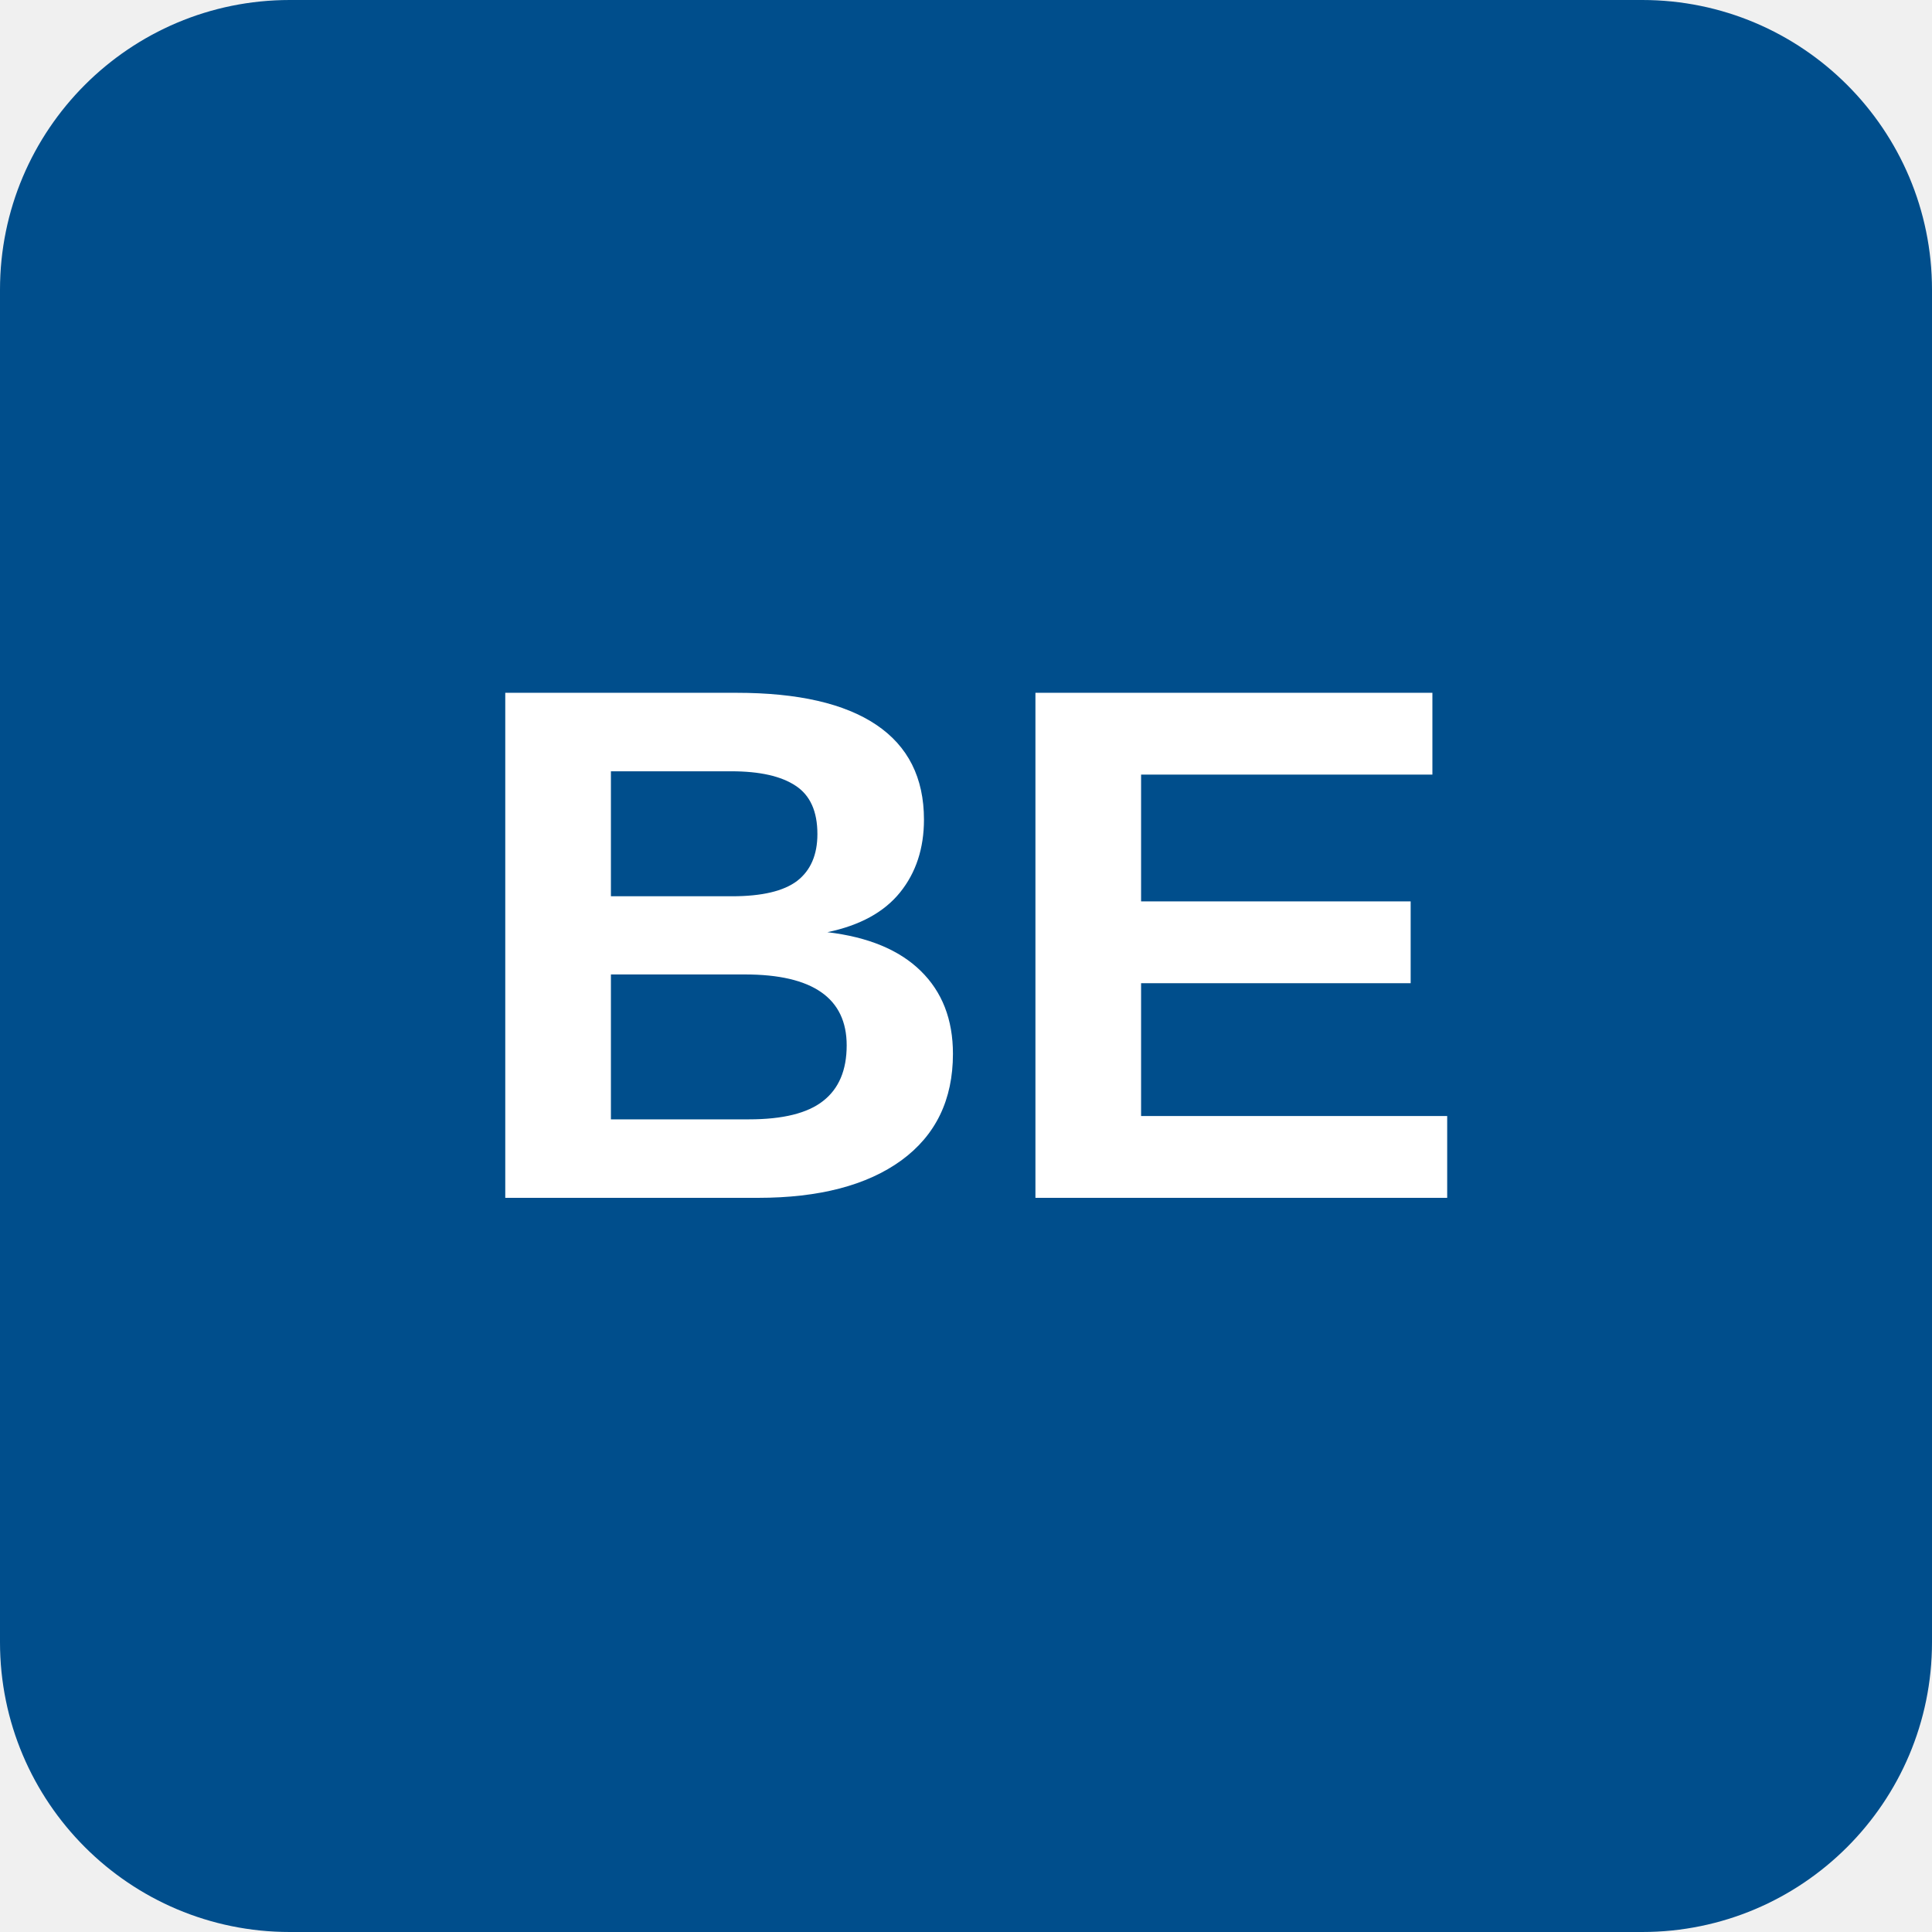
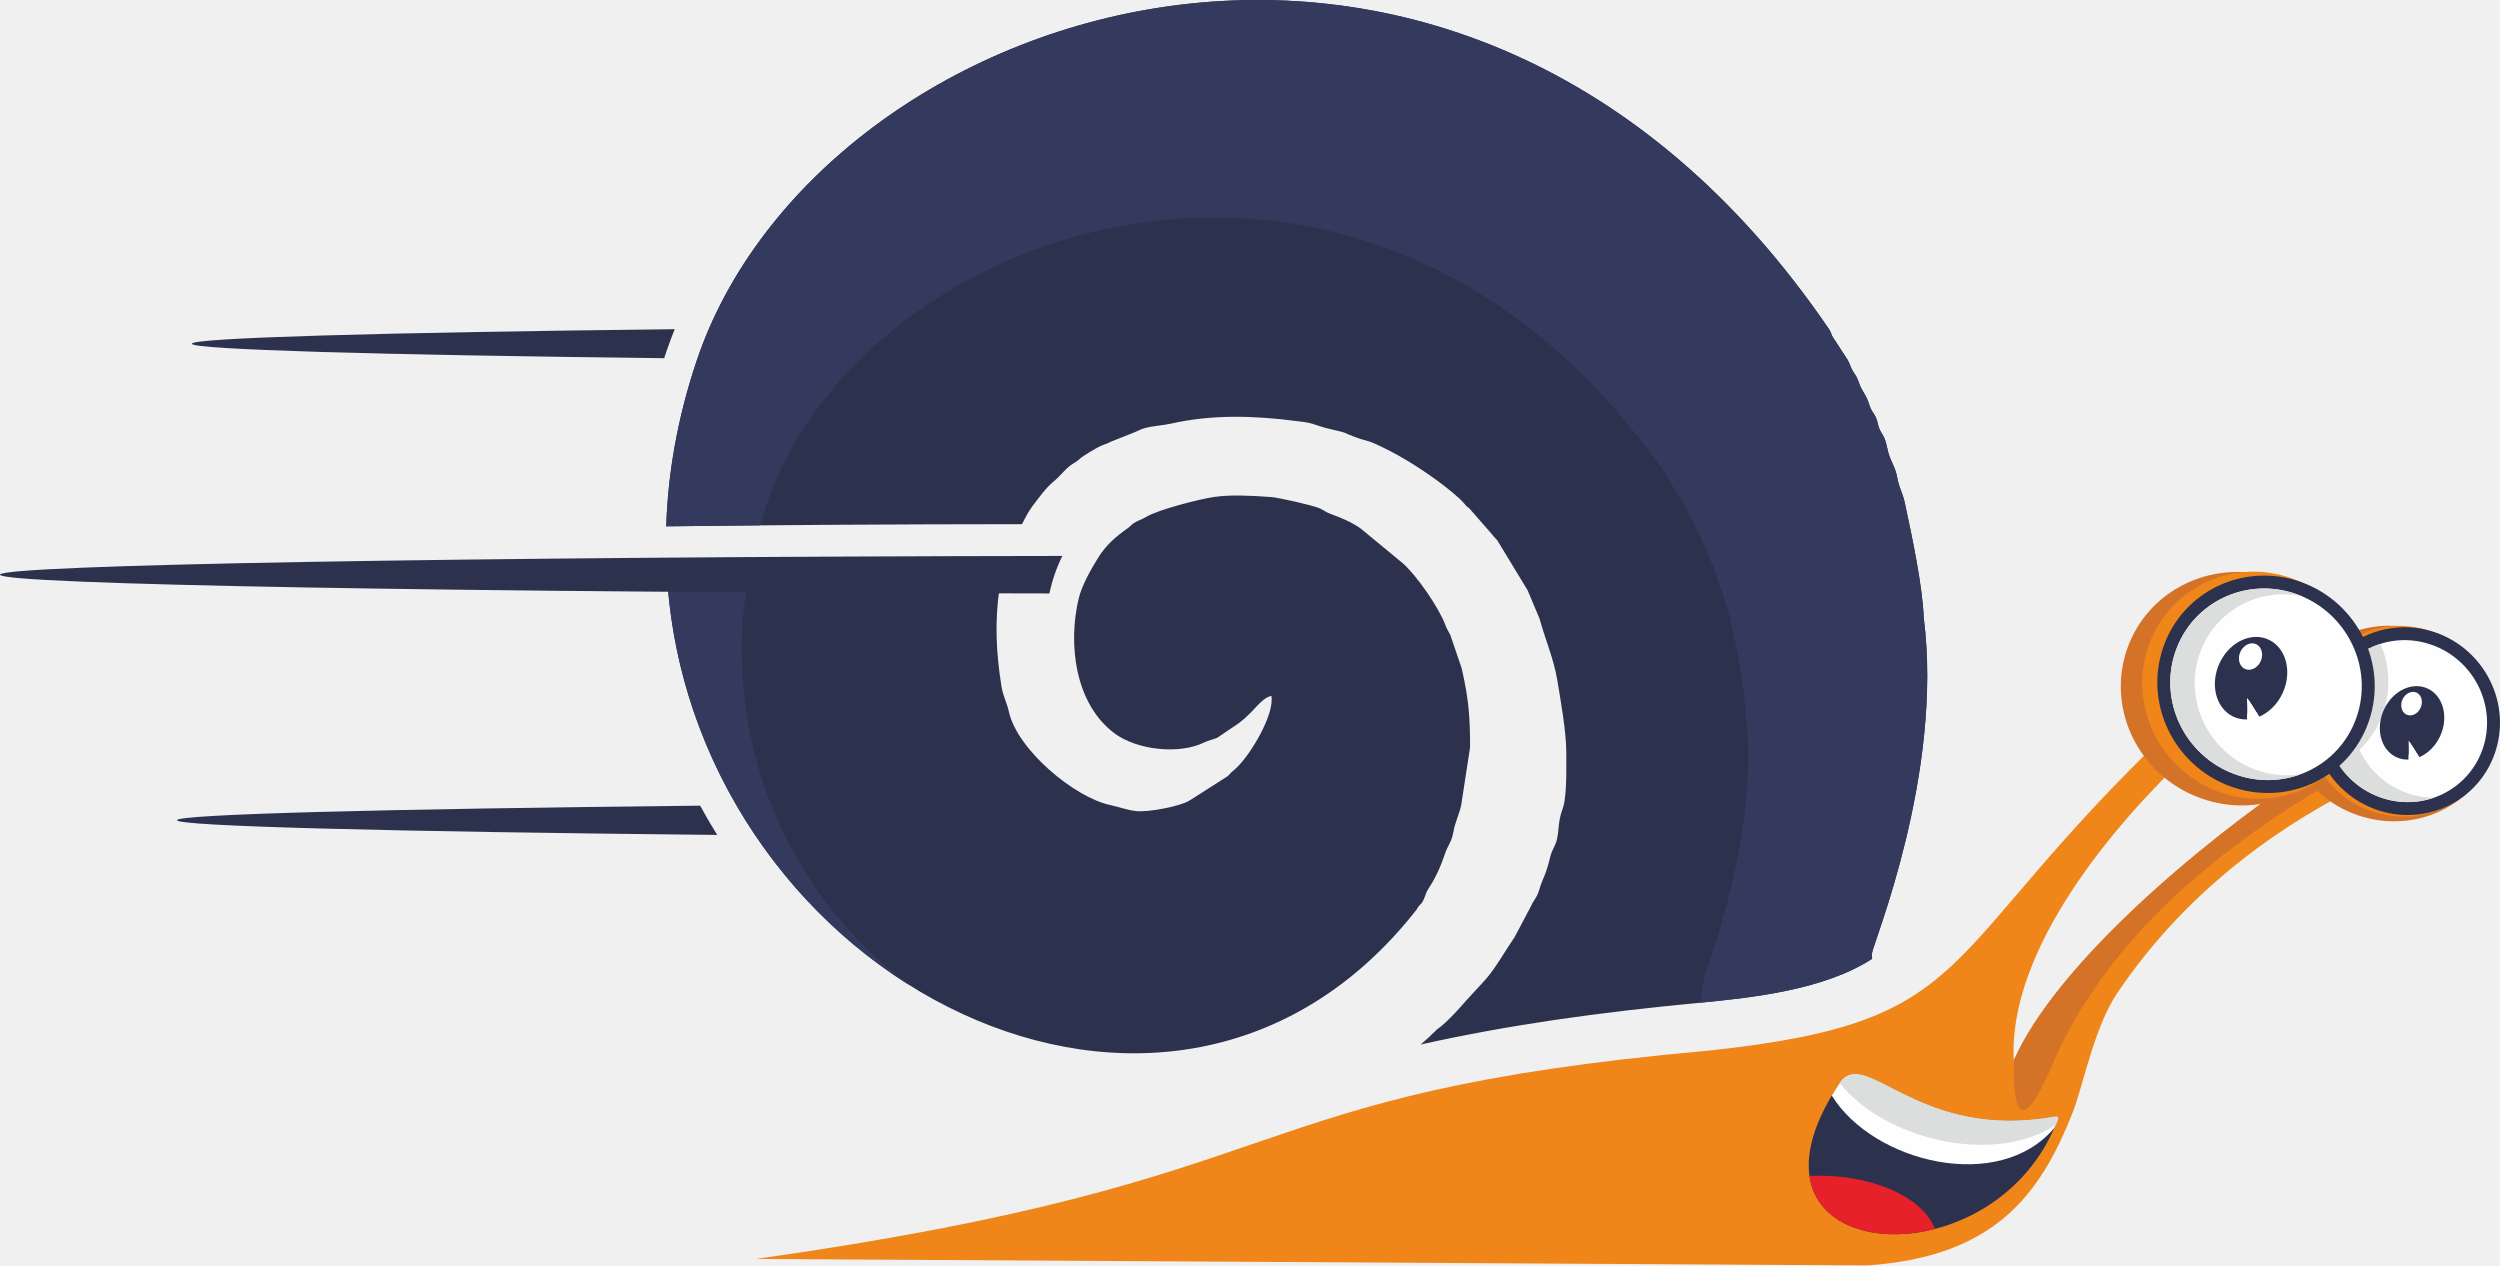
- <svg xmlns="http://www.w3.org/2000/svg" viewBox="0 0 100 100">
-   <rect width="100" height="100" rx="15" fill="#004e8c" />
-   <text x="50" y="62" font-family="Arial,sans-serif" font-size="38" font-weight="bold" fill="white" text-anchor="middle">BE</text>
+ <svg xmlns="http://www.w3.org/2000/svg" xml:space="preserve" width="119.159mm" height="60.315mm" version="1.1" style="shape-rendering:geometricPrecision; text-rendering:geometricPrecision; image-rendering:optimizeQuality; fill-rule:evenodd; clip-rule:evenodd" viewBox="0 0 3153818 1596380">
+   <defs>
+     <style type="text/css">
+    
+     .fil5 {fill:none}
+     .fil0 {fill:#2C324E}
+     .fil6 {fill:#333A5D}
+     .fil2 {fill:#D47227}
+     .fil4 {fill:#DCDDDD}
+     .fil7 {fill:#E62129}
+     .fil1 {fill:#F08519}
+     .fil3 {fill:#FEFEFE}
+    
+   </style>
+     <clipPath id="id0">
+       <path d="M3068543 813779c-33582,-12207 -69048,-5926 -95282,13628l225 701 79 233 154 468 71 238 646 2112 71 241 66 236 74 236 527 1895 66 238 66 241 0 0 61 238 64 238 429 1670 61 238 56 236 119 482 56 241c154,641 304,1278 442,1919l56 241 48 241 53 241 56 241 392 1935 50 241c3912,20176 2763,41511 -4364,62124 -6352,18376 -16751,34124 -29863,46638 11349,24307 32031,44364 59186,54234 53339,19387 111424,-7853 129742,-60832 18318,-52985 -10068,-111647 -63405,-131031z" />
+     </clipPath>
+     <clipPath id="id1">
+       <path d="M2897888 749789c-63082,-22926 -131785,9290 -153454,71959 -21666,62664 11913,132053 74995,154979 63087,22931 131785,-9287 153452,-71951 21669,-62669 -11902,-132055 -74992,-154987z" />
+     </clipPath>
+   </defs>
+   <g id="Layer_x0020_1">
+     <g id="_442885968">
+       <path class="fil0" d="M851188 415284c-369802,4163 -609222,10849 -609222,18363 0,7437 233697,14028 595912,18228l191 -617 1175 -3525 1175 -3544 156 -463 154 -445c1810,-5317 3719,-10597 5722,-15856l172 -445 175 -461 172 -445 154 -463 175 -442 3351 -8536 175 -445 193 -461 172 -445z" />
+       <path class="fil0" d="M883282 1016372c-400645,4163 -659983,10828 -659983,18344 0,7649 268645,14411 681504,18575l-310 -482 -37 -77 -368 -580 -347 -558c-3409,-5471 -6723,-11002 -9960,-16571l-326 -577 -347 -580 -675 -1154 -328 -580 -328 -577c-2888,-4992 -5741,-10058 -8496,-15184z" />
+       <path class="fil1" d="M2986934 966360l0 20062c-99101,47998 -223103,128895 -315793,266083 -29294,43351 -43361,117512 -55923,149675 -41559,106305 -100062,183441 -259839,194198l-1401584 -8186c707323,-99961 588109,-207974 1202656,-262904 344960,-36848 279345,-116392 583739,-406383 11889,-12998 31245,-60922 81024,-71406l34177 2205c4928,40034 -59546,69074 -93300,100710 -93448,87511 -229306,246611 -221628,387369 52167,-118650 229778,-270294 363654,-360285 24890,-15801 49629,-16727 82816,-11137z" />
+       <path class="fil2" d="M2540761 1337104c52532,-118533 229725,-269772 363347,-359607 10171,-6453 20314,-10410 31020,-12479 -2954,8229 -1736,19355 -6207,29177 -990,2165 -5812,2880 -8051,4542 -166240,100716 -276945,215776 -332118,345127 -22897,53781 -50153,96841 -48287,-5786l296 -974z" />
+       <path class="fil2" d="M3060315 796903c-43396,-14800 -89221,-7268 -123117,16304l296 847 98 281 196 566 95 281 839 2562 87 283 93 291 87 283 688 2292 85 288 79 281 8 3 77 286 79 288 553 2019 77 286 77 294 148 577 79 288c193,773 386,1543 572,2326l61 288 71 291 69 291 64 288 513 2340 64 291c5058,24368 3570,50137 -5640,75021 -8205,22177 -21648,41183 -38584,56277 14663,29363 41389,53625 76477,65591 68910,23500 143963,-9293 167633,-73251 23667,-63955 -13014,-134856 -81924,-158356z" />
+       <path class="fil2" d="M2873800 730585c-78189,-27965 -163348,11262 -190204,87620 -26854,76350 14763,160918 92953,188883 78195,27968 163348,-11262 190201,-87614 26856,-76355 -14755,-160923 -92950,-188888z" />
+       <path class="fil1" d="M3068152 796888c-62854,-22846 -131298,9232 -152880,71655 -21581,62415 11878,131531 74733,154375 62854,22844 131298,-9234 152880,-71649 21581,-62423 -11878,-131537 -74733,-154381z" />
+       <path class="fil0" d="M2928254 958335c13639,29154 38123,51640 68389,62624 61396,22312 129266,-8769 150707,-70832 21364,-61854 -12021,-129409 -73243,-151665 -37104,-13488 -78909,-7747 -110598,15878l-9364 6974 4047 12410 1445 4989 1252 5222 347 1813c3486,17958 2234,36398 -3756,53681 -5280,15301 -14006,29019 -25718,40196l-8477 8094 4971 10616z" />
+       <path class="fil3" d="M3068543 813779c-33582,-12207 -69048,-5926 -95282,13628l225 701 79 233 154 468 71 238 646 2112 71 241 66 236 74 236 527 1895 66 238 66 241 0 0 61 238 64 238 429 1670 61 238 56 236 119 482 56 241c154,641 304,1278 442,1919l56 241 48 241 53 241 56 241 392 1935 50 241c3912,20176 2763,41511 -4364,62124 -6352,18376 -16751,34124 -29863,46638 11349,24307 32031,44364 59186,54234 53339,19387 111424,-7853 129742,-60832 18318,-52985 -10068,-111647 -63405,-131031z" />
+       <g style="clip-path:url(#id0)">
+         <g>
+           <path id="1" class="fil4" d="M3002920 812228c-10666,3372 -20711,8507 -29667,15184l233 699 74 236 161 463 74 236 641 2115 74 236 64 236 64 246 545 1890 64 246 64 236 0 0 53 236 77 236 426 1673 64 246 53 236 116 474 53 236c151,643 310,1286 450,1929l53 246 42 225 53 246 53 236 394 1948 53 236c3914,20173 2763,41506 -4359,62119 -6357,18371 -16754,34129 -29871,46638 11346,24310 32023,44370 59186,54242 23013,8364 46900,8041 68111,730 -11452,-69 -23140,-2083 -34595,-6249 -27150,-9862 -47837,-29921 -59183,-54234 13114,-12506 23513,-28254 29858,-46635 7136,-20613 8276,-41945 4372,-62119l-53 -246 -394 -1937 -53 -236 -53 -236 -56 -246 -53 -238c-138,-641 -288,-1284 -437,-1927l-53 -236 -116 -484 -66 -236 -53 -236 -437 -1673 -64 -236 -53 -236 0 0 -74 -246 -66 -236 -521 -1900 -74 -236 -64 -225 -77 -246 -648 -2115 -66 -236 -159 -474 -74 -225 -4084 -10375z" />
+         </g>
+       </g>
+       <path class="fil5" d="M3068543 813779c-33582,-12207 -69048,-5926 -95282,13628l225 701 79 233 154 468 71 238 646 2112 71 241 66 236 74 236 527 1895 66 238 66 241 0 0 61 238 64 238 429 1670 61 238 56 236 119 482 56 241c154,641 304,1278 442,1919l56 241 48 241 53 241 56 241 392 1935 50 241c3912,20176 2763,41511 -4364,62124 -6352,18376 -16751,34124 -29863,46638 11349,24307 32031,44364 59186,54234 53339,19387 111424,-7853 129742,-60832 18318,-52985 -10068,-111647 -63405,-131031z" />
+       <path class="fil0" d="M3063213 868934c-19435,-9539 -44303,1982 -55541,25729 -11238,23744 -4587,50727 14845,60266 5002,2454 10362,3510 15759,3327 283,-6881 273,-15065 -37,-24540 2993,3290 7599,10423 13829,21404 10568,-4478 20134,-13538 25991,-25919 11238,-23746 4592,-50727 -14845,-60266z" />
+       <path class="fil0" d="M3060370 874937c-16717,-8205 -38110,1704 -47779,22137 -9671,20433 -3957,43644 12768,51849 4161,2041 8607,2959 13091,2880 77,-5391 8,-11421 -212,-18088 2475,2721 6061,8080 10756,16076 9793,-3557 18778,-11651 24149,-23003 9668,-20427 3952,-43644 -12773,-51852z" />
+       <path class="fil0" d="M3052369 896103c-8250,-4049 -18808,842 -23580,10923 -4769,10081 -1951,21542 6304,25591 8247,4049 18805,-842 23577,-10923 4769,-10081 1951,-21536 -6302,-25591z" />
+       <path class="fil0" d="M3051504 893675c-8250,-4047 -18810,842 -23582,10923 -4769,10081 -1945,21539 6304,25586 8255,4049 18810,-842 23582,-10920 4769,-10081 1951,-21539 -6304,-25588z" />
+       <path class="fil3" d="M3048788 873854c-6230,-3060 -14210,635 -17815,8252 -3605,7615 -1472,16272 4761,19326 6236,3062 14210,-635 17815,-8250 3602,-7617 1472,-16275 -4761,-19329z" />
+       <path class="fil1" d="M2892161 729955c-74799,-27187 -156246,10987 -181930,85264 -25678,74275 14139,156519 88935,183706 74794,27182 156241,-10989 181922,-85264 25681,-74278 -14136,-156524 -88927,-183706z" />
+       <path class="fil0" d="M2903459 734470c-71027,-25819 -149608,10137 -174440,81950 -24755,71623 13948,149873 84841,175634 71049,25821 149608,-10134 174440,-81969 24757,-71620 -13967,-149852 -84841,-175615z" />
+       <path class="fil3" d="M2897888 749789c-63082,-22926 -131785,9290 -153454,71959 -21666,62664 11913,132053 74995,154979 63087,22931 131785,-9287 153452,-71951 21669,-62669 -11902,-132055 -74992,-154987z" />
+       <g style="clip-path:url(#id1)">
+         <g>
+           <path id="1" class="fil4" d="M2897891 749787c-63090,-22931 -131799,9287 -153467,71956 -21658,62672 11923,132053 75011,154984 27984,10179 57074,9478 82678,101 -18268,2784 -37549,1130 -56306,-5685 -59612,-21669 -91346,-87239 -70884,-146443 18641,-53932 74148,-83994 128930,-72576 -1951,-818 -3946,-1604 -5960,-2337z" />
+         </g>
+       </g>
+       <path class="fil5" d="M2897888 749789c-63082,-22926 -131785,9290 -153454,71959 -21666,62664 11913,132053 74995,154979 63087,22931 131785,-9287 153452,-71951 21669,-62669 -11902,-132055 -74992,-154987z" />
+       <path class="fil0" d="M2862644 807244c-21835,-10714 -49761,2223 -62386,28900 -12622,26674 -5158,56979 16674,67695 5614,2753 11638,3941 17696,3735 326,-7736 307,-16920 -34,-27568 3353,3697 8528,11709 15523,24043 11873,-5029 22616,-15205 29201,-29111 12622,-26671 5153,-56979 -16674,-67693z" />
+       <path class="fil0" d="M2859452 813988c-18784,-9216 -42813,1914 -53675,24863 -10859,22947 -4436,49025 14348,58241 4669,2292 9663,3322 14703,3229 87,-6050 5,-12823 -233,-20316 2771,3060 6805,9084 12074,18061 11005,-3994 21094,-13093 27124,-25837 10862,-22952 4444,-49023 -14340,-58241z" />
+       <path class="fil0" d="M2850461 837761c-9271,-4550 -21129,945 -26488,12268 -5357,11325 -2189,24191 7080,28746 9266,4547 21129,-945 26488,-12268 5360,-11331 2186,-24199 -7080,-28746z" />
+       <path class="fil0" d="M2849493 835037c-9271,-4550 -21131,945 -26488,12268 -5360,11325 -2191,24191 7080,28741 9266,4547 21129,-945 26488,-12268 5360,-11325 2186,-24194 -7080,-28741z" />
+       <path class="fil3" d="M2846438 812765c-7001,-3430 -15962,712 -20012,9274 -4049,8554 -1654,18273 5352,21711 7001,3438 15962,-712 20009,-9269 4049,-8554 1657,-18278 -5349,-21716z" />
+       <path class="fil0" d="M1975911 948701c0,-25070 -7051,-64628 -11174,-89716 -4642,-28267 -15314,-51910 -22500,-78404l-15142 -35974 -38184 -62913c-2350,-2930 -3756,-3507 -6413,-7305l-28820 -32949c-4777,-4084 -3044,-1927 -6974,-6744 -6069,-7437 -25737,-22735 -33560,-28383 -25274,-18305 -51378,-34548 -80177,-47247 -6860,-3025 -12890,-3912 -19517,-6281 -24387,-8710 -6953,-4875 -37930,-12119 -8612,-2004 -12156,-3719 -19940,-6090 -6318,-1927 -13099,-2446 -20168,-3390 -52477,-6937 -106343,-8499 -157758,3160 -10788,2446 -23715,2792 -34389,5992 -5201,1540 -9438,4182 -14102,5820l-27566 10981c-5645,3142 -8517,3258 -14160,5992 -5241,2543 -20576,11524 -24890,15377 -5452,4875 -5587,4007 -11810,8419 -7379,5262 -13871,14202 -20689,19713 -10386,8401 -19130,20793 -27356,31581 -5164,6784 -9401,15089 -13350,23026 -158028,98 -309216,1040 -448884,2718 2139,-67229 14332,-137291 38491,-209104 152710,-453759 961011,-725159 1428061,-40098 3795,5510 2678,7609 7051,13448l16915 25956c3332,6029 3314,9211 7165,15105 3218,4952 4682,6823 6956,13527 3909,11524 8919,14337 13138,27920 2620,8477 4759,8787 7705,14761 2795,5664 2872,10309 4933,15396 2329,5817 4814,7572 6993,13469 1810,4912 2678,10867 4219,16280 3660,12794 8938,18749 11251,31507 2485,13758 6858,19422 9515,31753 9152,42509 22346,104130 24003,145384 25064,196905 -64170,411213 -65382,423642l212 6686c-60665,39404 -151554,49115 -220869,55745 -123795,11849 -236106,27264 -348631,52373 6185,-5185 12331,-10812 18437,-16976 4449,-4470 4065,-3200 7398,-5995 15430,-12929 29802,-31022 43674,-45685 4584,-4857 8763,-9287 13657,-14914 12040,-13911 25025,-37091 35524,-52238l20419 -38576c2967,-7263 7244,-10441 9846,-18900 6916,-22468 7591,-15512 14814,-44513 2120,-8517 6434,-12717 8401,-21947 1829,-8612 1636,-16185 3446,-25530 1813,-9499 4645,-12717 5992,-22449 2755,-19808 2120,-41350 2120,-61293zm-715120 -205867c-5934,41503 -4296,79732 2620,123340 924,5759 2620,10791 4412,15819 1771,5029 3639,10039 4891,15743 10423,47863 82511,108211 128014,117885 11251,2390 20594,6204 32404,7554 15817,1810 56195,-6185 67367,-13199l48181 -30752c2602,-2255 3160,-3430 4989,-5203 1215,-1175 3314,-2678 5415,-4624 18456,-16995 49123,-68328 44788,-91624 -13927,3584 -20843,19250 -40879,34397l-27028 18305c-6048,2792 -10518,3083 -17164,6299 -31689,15359 -84417,9385 -112621,-11503 -49933,-36996 -59199,-112528 -45407,-170065 4102,-17074 15372,-36747 24506,-51447 10055,-16224 21981,-26475 36930,-37094 4949,-3507 5489,-5762 11595,-8729 4836,-2332 7207,-2948 12389,-6011 15467,-9152 67097,-22352 85571,-25030 21039,-3046 47644,-1580 71435,95 10230,752 53363,10597 61531,14239 5452,2390 7051,4605 13755,7054 11982,4354 27084,10444 38219,18593l52709 43470c17857,15531 45926,56439 53903,78039 1906,5243 4296,8710 6299,12604l14292 41966c9171,39656 10616,62796 10616,99927l-11270 73415c-2602,11368 -7686,21370 -9594,32467 -2485,14258 -7281,17381 -11212,29442 -4682,14337 -12040,30464 -20131,42393 -3449,5087 -3679,8419 -6222,14028 -3507,7803 -4529,4642 -9017,12852 -309889,395740 -903662,90793 -944675,-407322 130671,1562 271418,2504 418388,2678z" />
+       <path class="fil6" d="M1145397 1241566c-160378,-101237 -285001,-282672 -303031,-501410l99268 1059c-31168,212015 64519,395587 203763,500352zm-304939 -577599c2139,-67229 14332,-137291 38491,-209104 152710,-453759 961011,-725159 1428061,-40098 3795,5510 2678,7609 7051,13448l16915 25956c3332,6029 3314,9211 7165,15105 3218,4952 4682,6823 6956,13527 3909,11524 8919,14337 13138,27920 2620,8477 4759,8787 7705,14761 2795,5664 2872,10309 4933,15396 2329,5817 4814,7572 6993,13469 1810,4912 2678,10867 4219,16280 3660,12794 8938,18749 11251,31507 2485,13758 6858,19422 9515,31753 9152,42509 22346,104130 24003,145384 25064,196905 -64170,411213 -65382,423642l212 6686c-59469,38634 -147952,48713 -216708,55359l4719 -30829c963,-9923 72147,-180914 52151,-338031 -1310,-32930 -11849,-82104 -19149,-116016 -2120,-9827 -5606,-14337 -7591,-25321 -1850,-10174 -6069,-14933 -8978,-25144 -1233,-4317 -1906,-9076 -3372,-12987 -1734,-4703 -3697,-6109 -5585,-10754 -1620,-4065 -1697,-7765 -3930,-12291 -2350,-4761 -4047,-5010 -6146,-11754 -3353,-10849 -7361,-13104 -10481,-22296 -1810,-5354 -2967,-6839 -5548,-10791 -3062,-4701 -3044,-7244 -5701,-12043l-13506 -20713c-3486,-4682 -2599,-6339 -5624,-10751 -372674,-546635 -1017650,-330054 -1139497,32004 -2872,8536 -5510,17034 -7959,25493 -40262,365 -79735,770 -118322,1233z" />
+       <path class="fil0" d="M1340161 701328c-750123,985 -1340159,11196 -1340159,23662 0,12392 581482,22566 1323802,23662 3660,-16918 9094,-32698 16357,-47323z" />
+       <g>
+         <path class="fil0" d="M2588725 1429094c-90806,193753 -418118,163101 -268330,-62296 31689,-47686 93501,66014 256157,44301 23720,-3163 24302,-7914 12172,17995z" />
+         <path class="fil3" d="M2310854 1382067c2962,-4997 6085,-10063 9541,-15269 31689,-47686 93501,66014 256157,44301 21544,-2872 23998,-7056 15179,11622 -69529,83171 -228523,44052 -280878,-40654z" />
+         <path class="fil7" d="M2440998 1550340c-75413,19453 -149278,-3732 -158300,-66901 3981,-180 7996,-270 12053,-270 71806,0 131785,28791 146247,67171z" />
+         <path class="fil4" d="M2320758 1366295c31795,-46339 93736,66438 255784,44796 20083,-2665 23596,-6469 16823,8149 -79873,51862 -216732,17574 -272607,-52945z" />
+       </g>
+     </g>
+   </g>
</svg>
